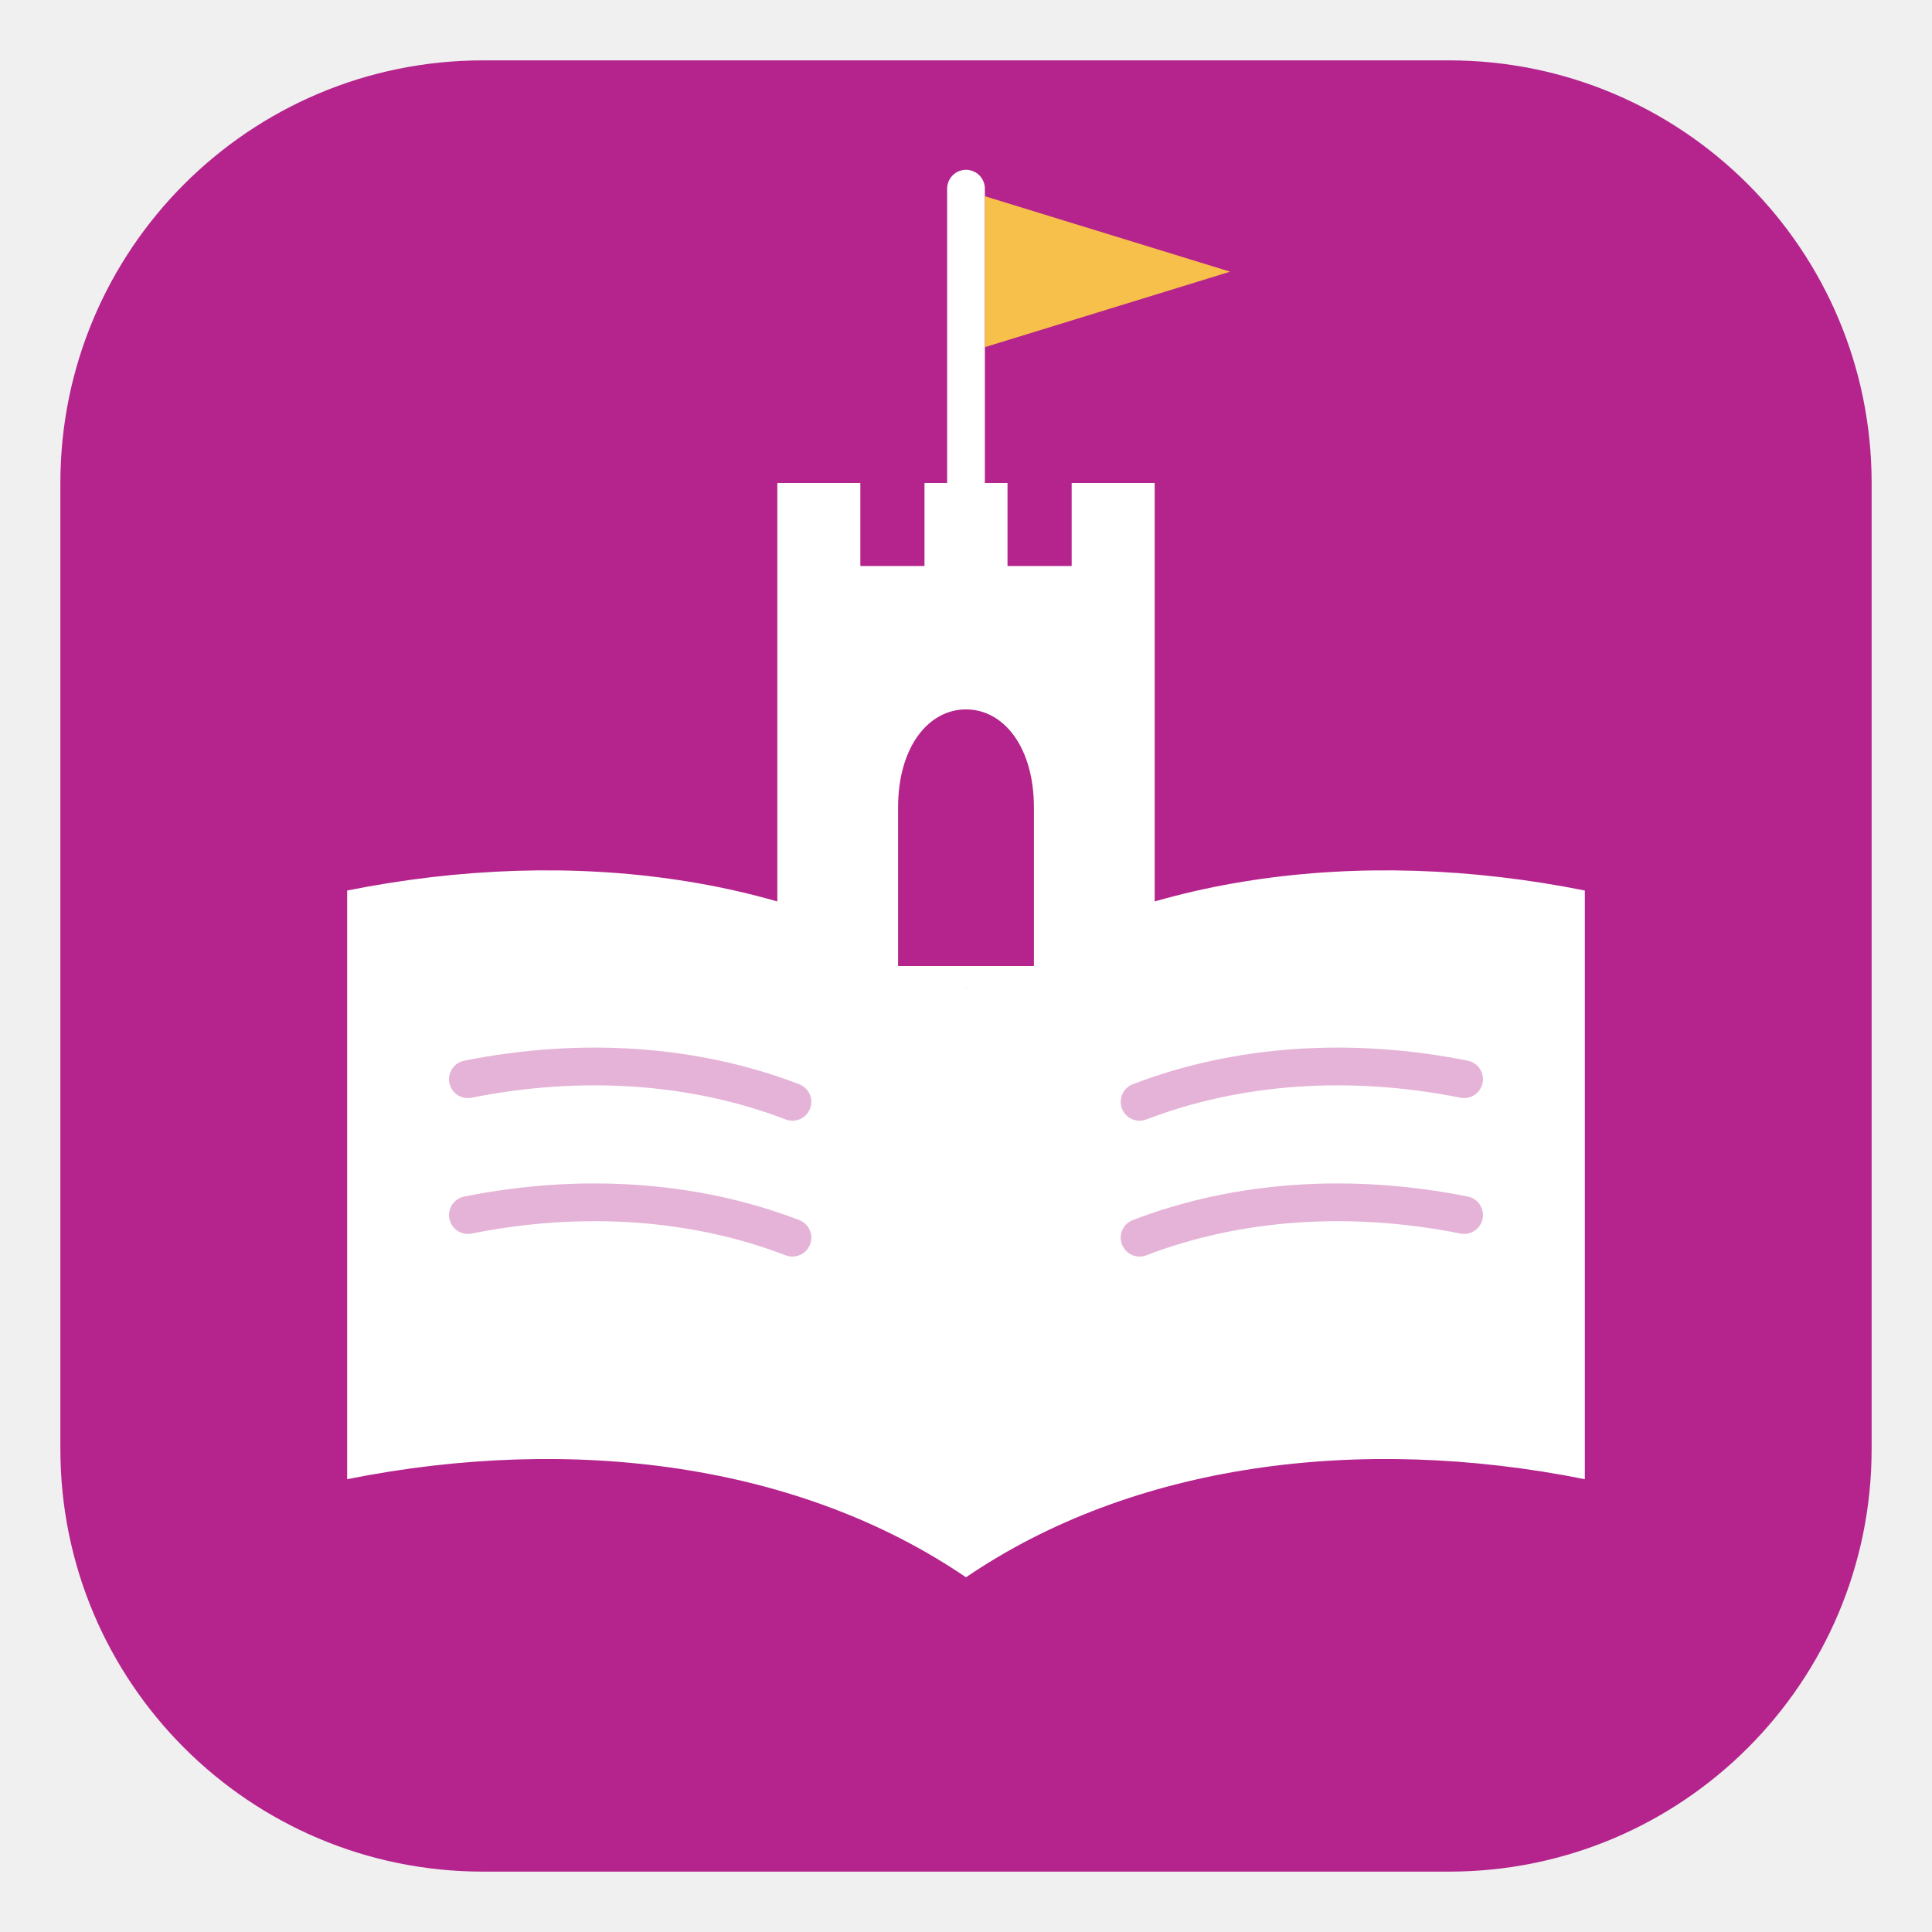
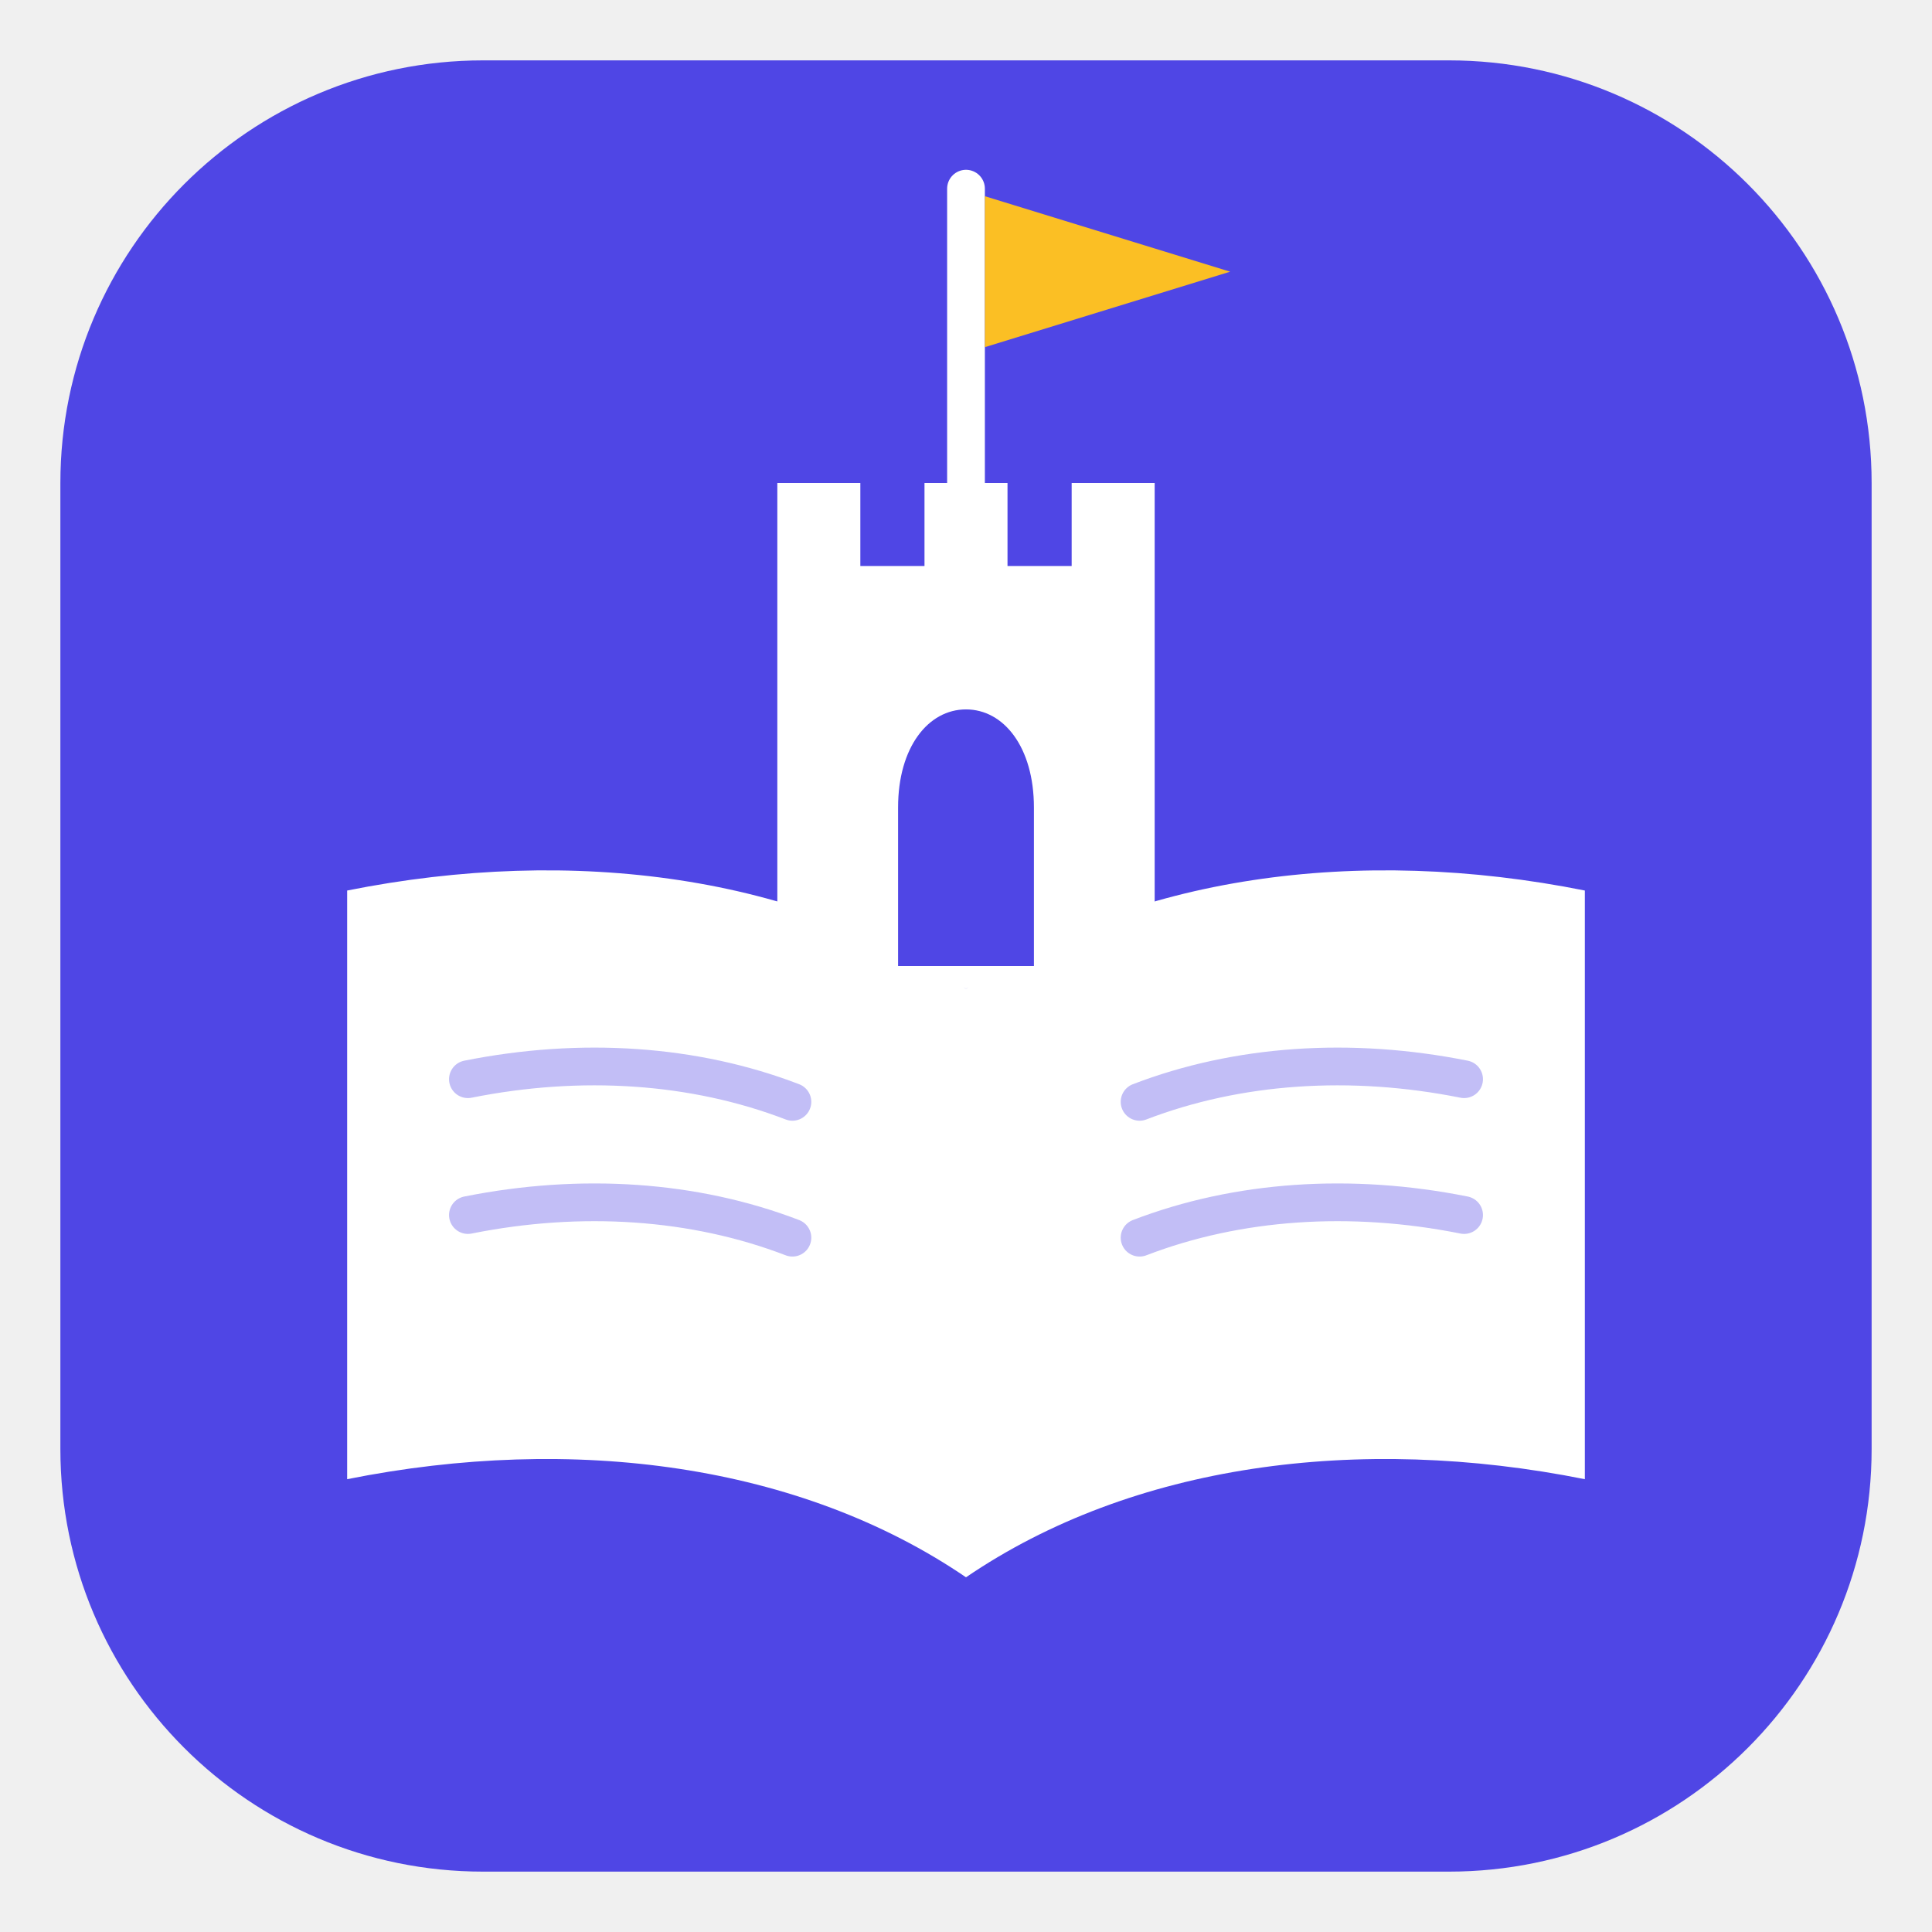
<svg xmlns="http://www.w3.org/2000/svg" width="512" height="512" viewBox="0 0 512 512">
-   <rect x="16" y="16" width="480" height="480" rx="112" fill="#B4248C" />
+   <rect x="16" y="16" width="480" height="480" rx="112" fill="#4F46E5" />
  <path d="M256 418 C212 388 152 380 92 392 L92 236 C152 224 212 232 256 262 Z" fill="#fff" />
  <path d="M256 418 C300 388 360 380 420 392 L420 236 C360 224 300 232 256 262 Z" fill="#fff" />
-   <path d="M124 286 C154 280 184 282 210 292 M124 322 C154 316 184 318 210 328 M302 292 C328 282 358 280 388 286 M302 328 C328 318 358 316 388 322" stroke="#B4248C" stroke-width="10" stroke-linecap="round" fill="none" opacity="0.35" />
+   <path d="M124 286 C154 280 184 282 210 292 M124 322 C154 316 184 318 210 328 M302 292 C328 282 358 280 388 286 M302 328 C328 318 358 316 388 322" stroke="#4F46E5" stroke-width="10" stroke-linecap="round" fill="none" opacity="0.35" />
  <path d="M206 268 L206 128 L228 128 L228 150 L245 150 L245 128 L267 128 L267 150 L284 150 L284 128 L306 128 L306 268 C290 258 274 254 256 262 C238 254 222 258 206 268 Z" fill="#fff" />
-   <path d="M238 256 L238 214 C238 198 246 188 256 188 C266 188 274 198 274 214 L274 256 Z" fill="#B4248C" />
+   <path d="M238 256 L238 214 C238 198 246 188 256 188 C266 188 274 198 274 214 L274 256 Z" fill="#4F46E5" />
  <line x1="256" y1="128" x2="256" y2="50" stroke="#fff" stroke-width="10" stroke-linecap="round" />
-   <path d="M261 52 L326 72 L261 92 Z" fill="#F7C04A" />
+   <path d="M261 52 L326 72 L261 92 Z" fill="#FBBF24" />
</svg>
